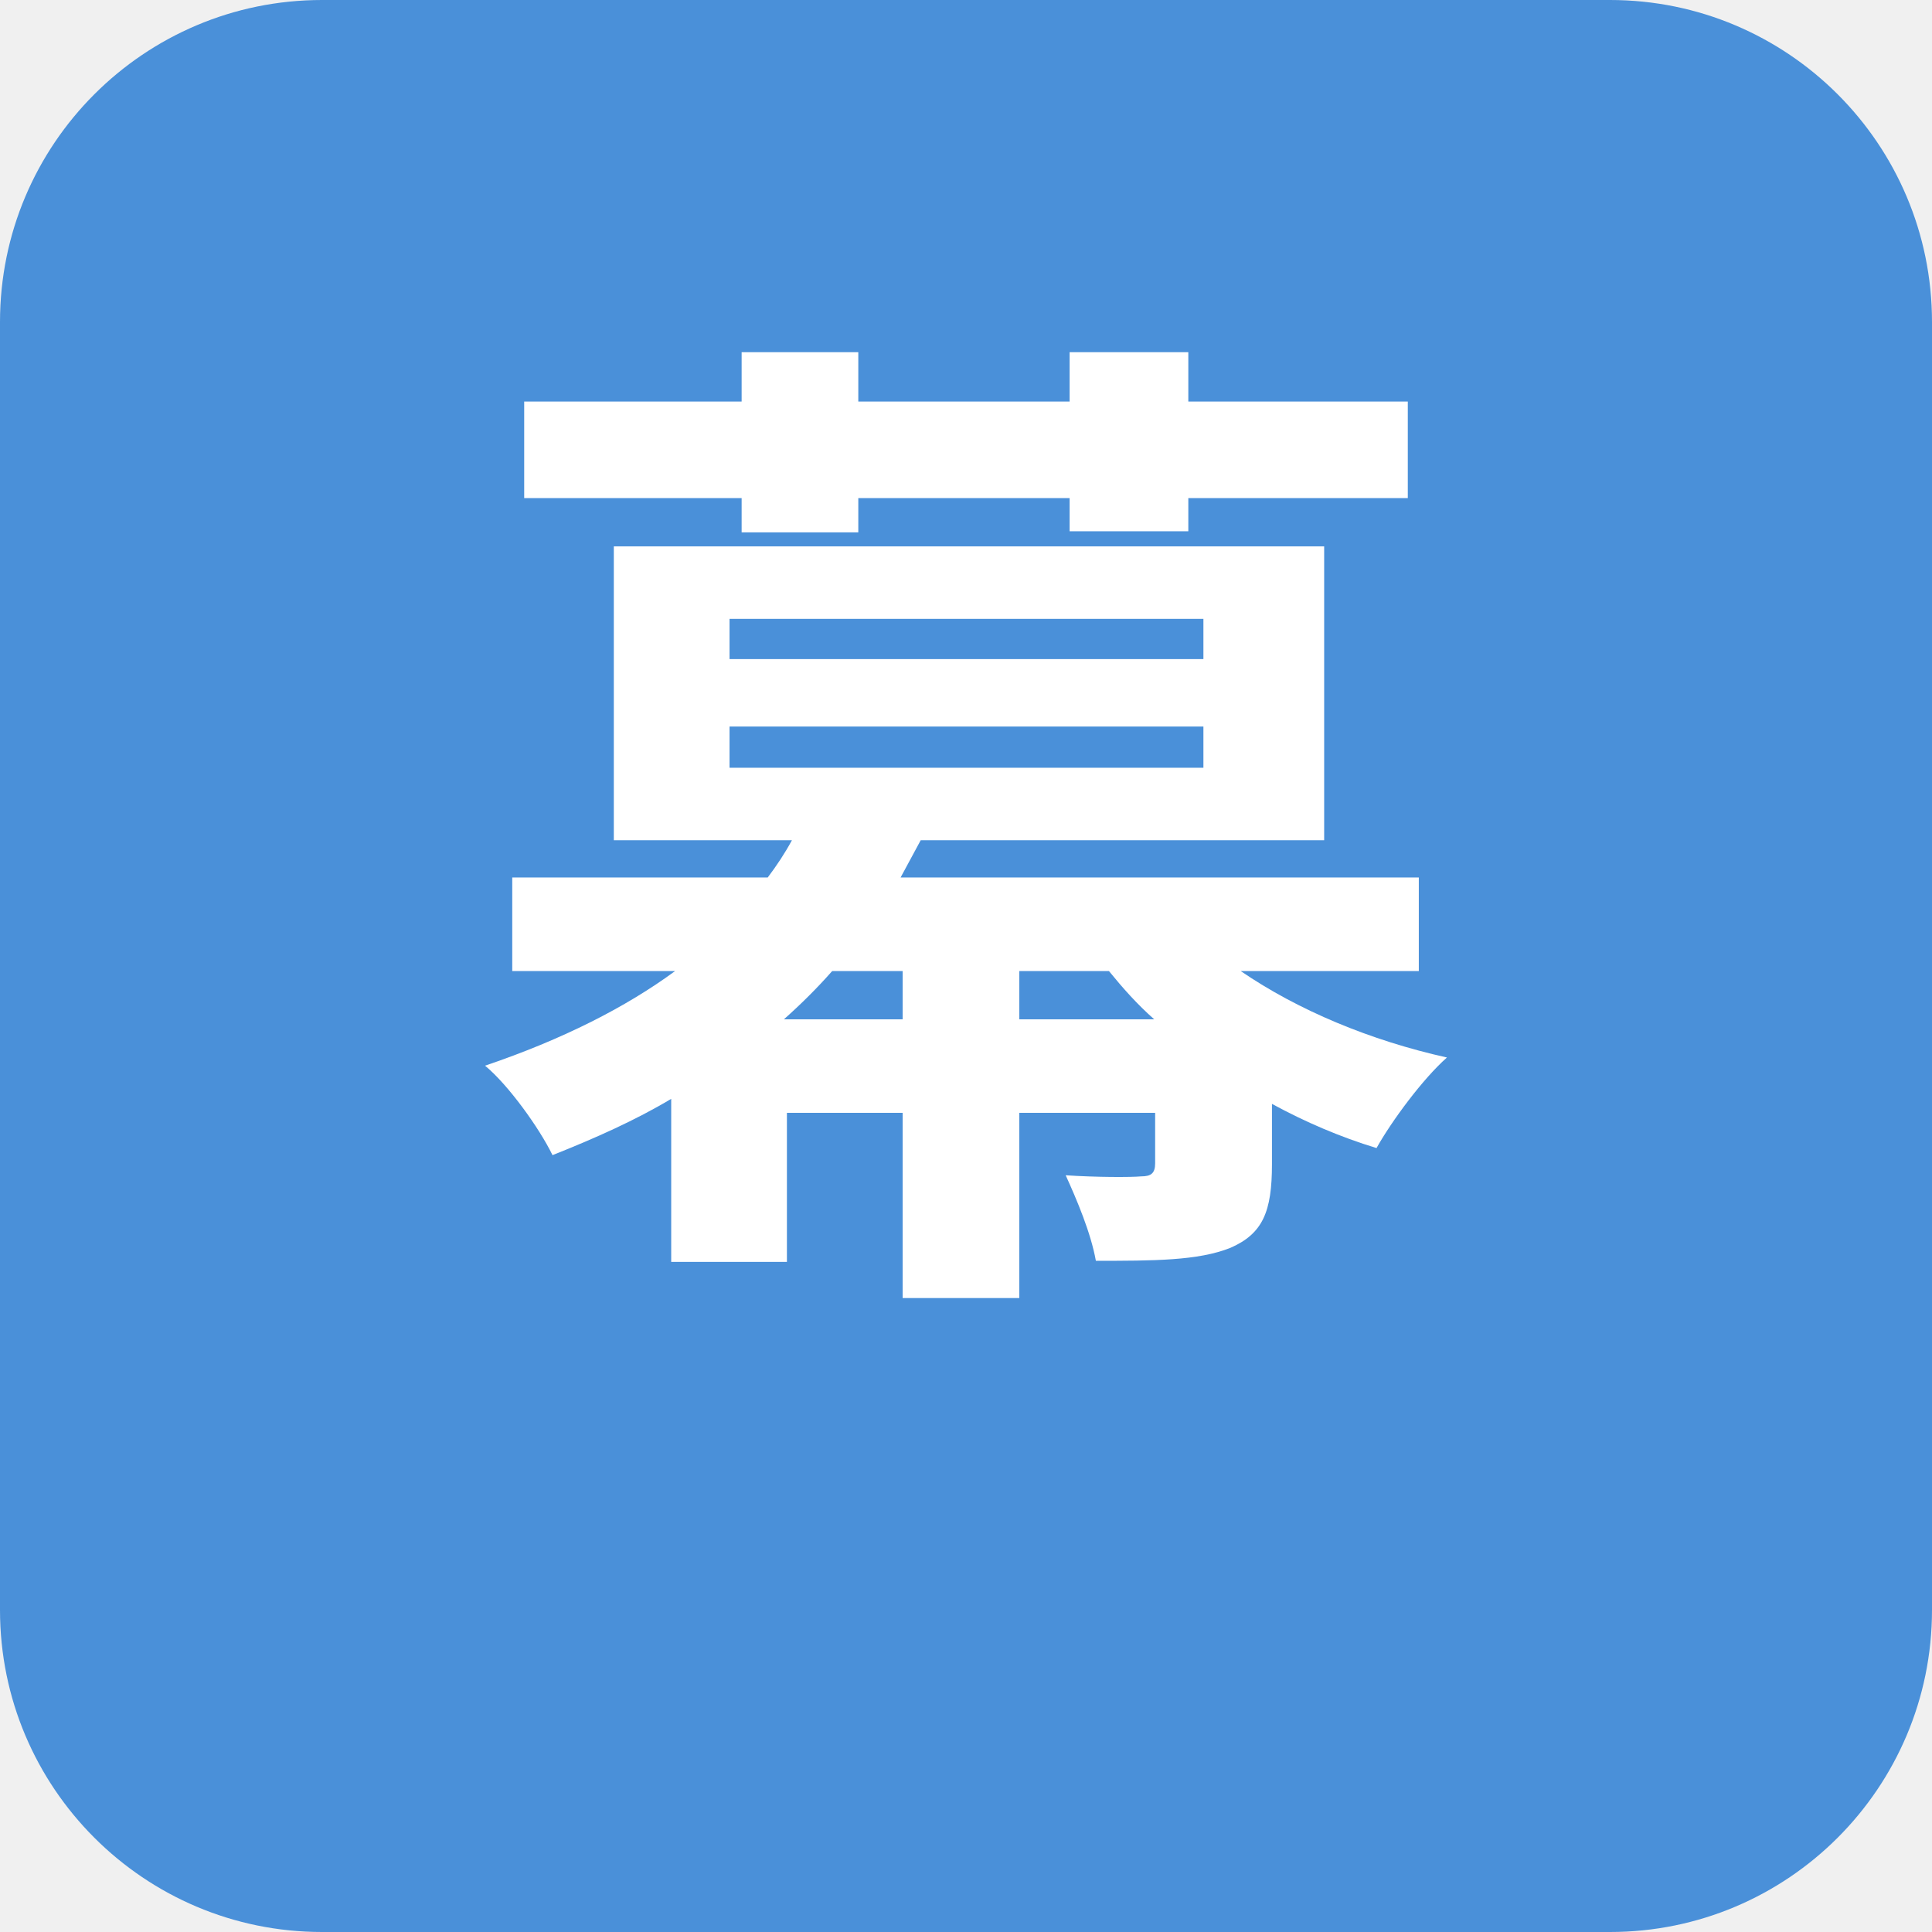
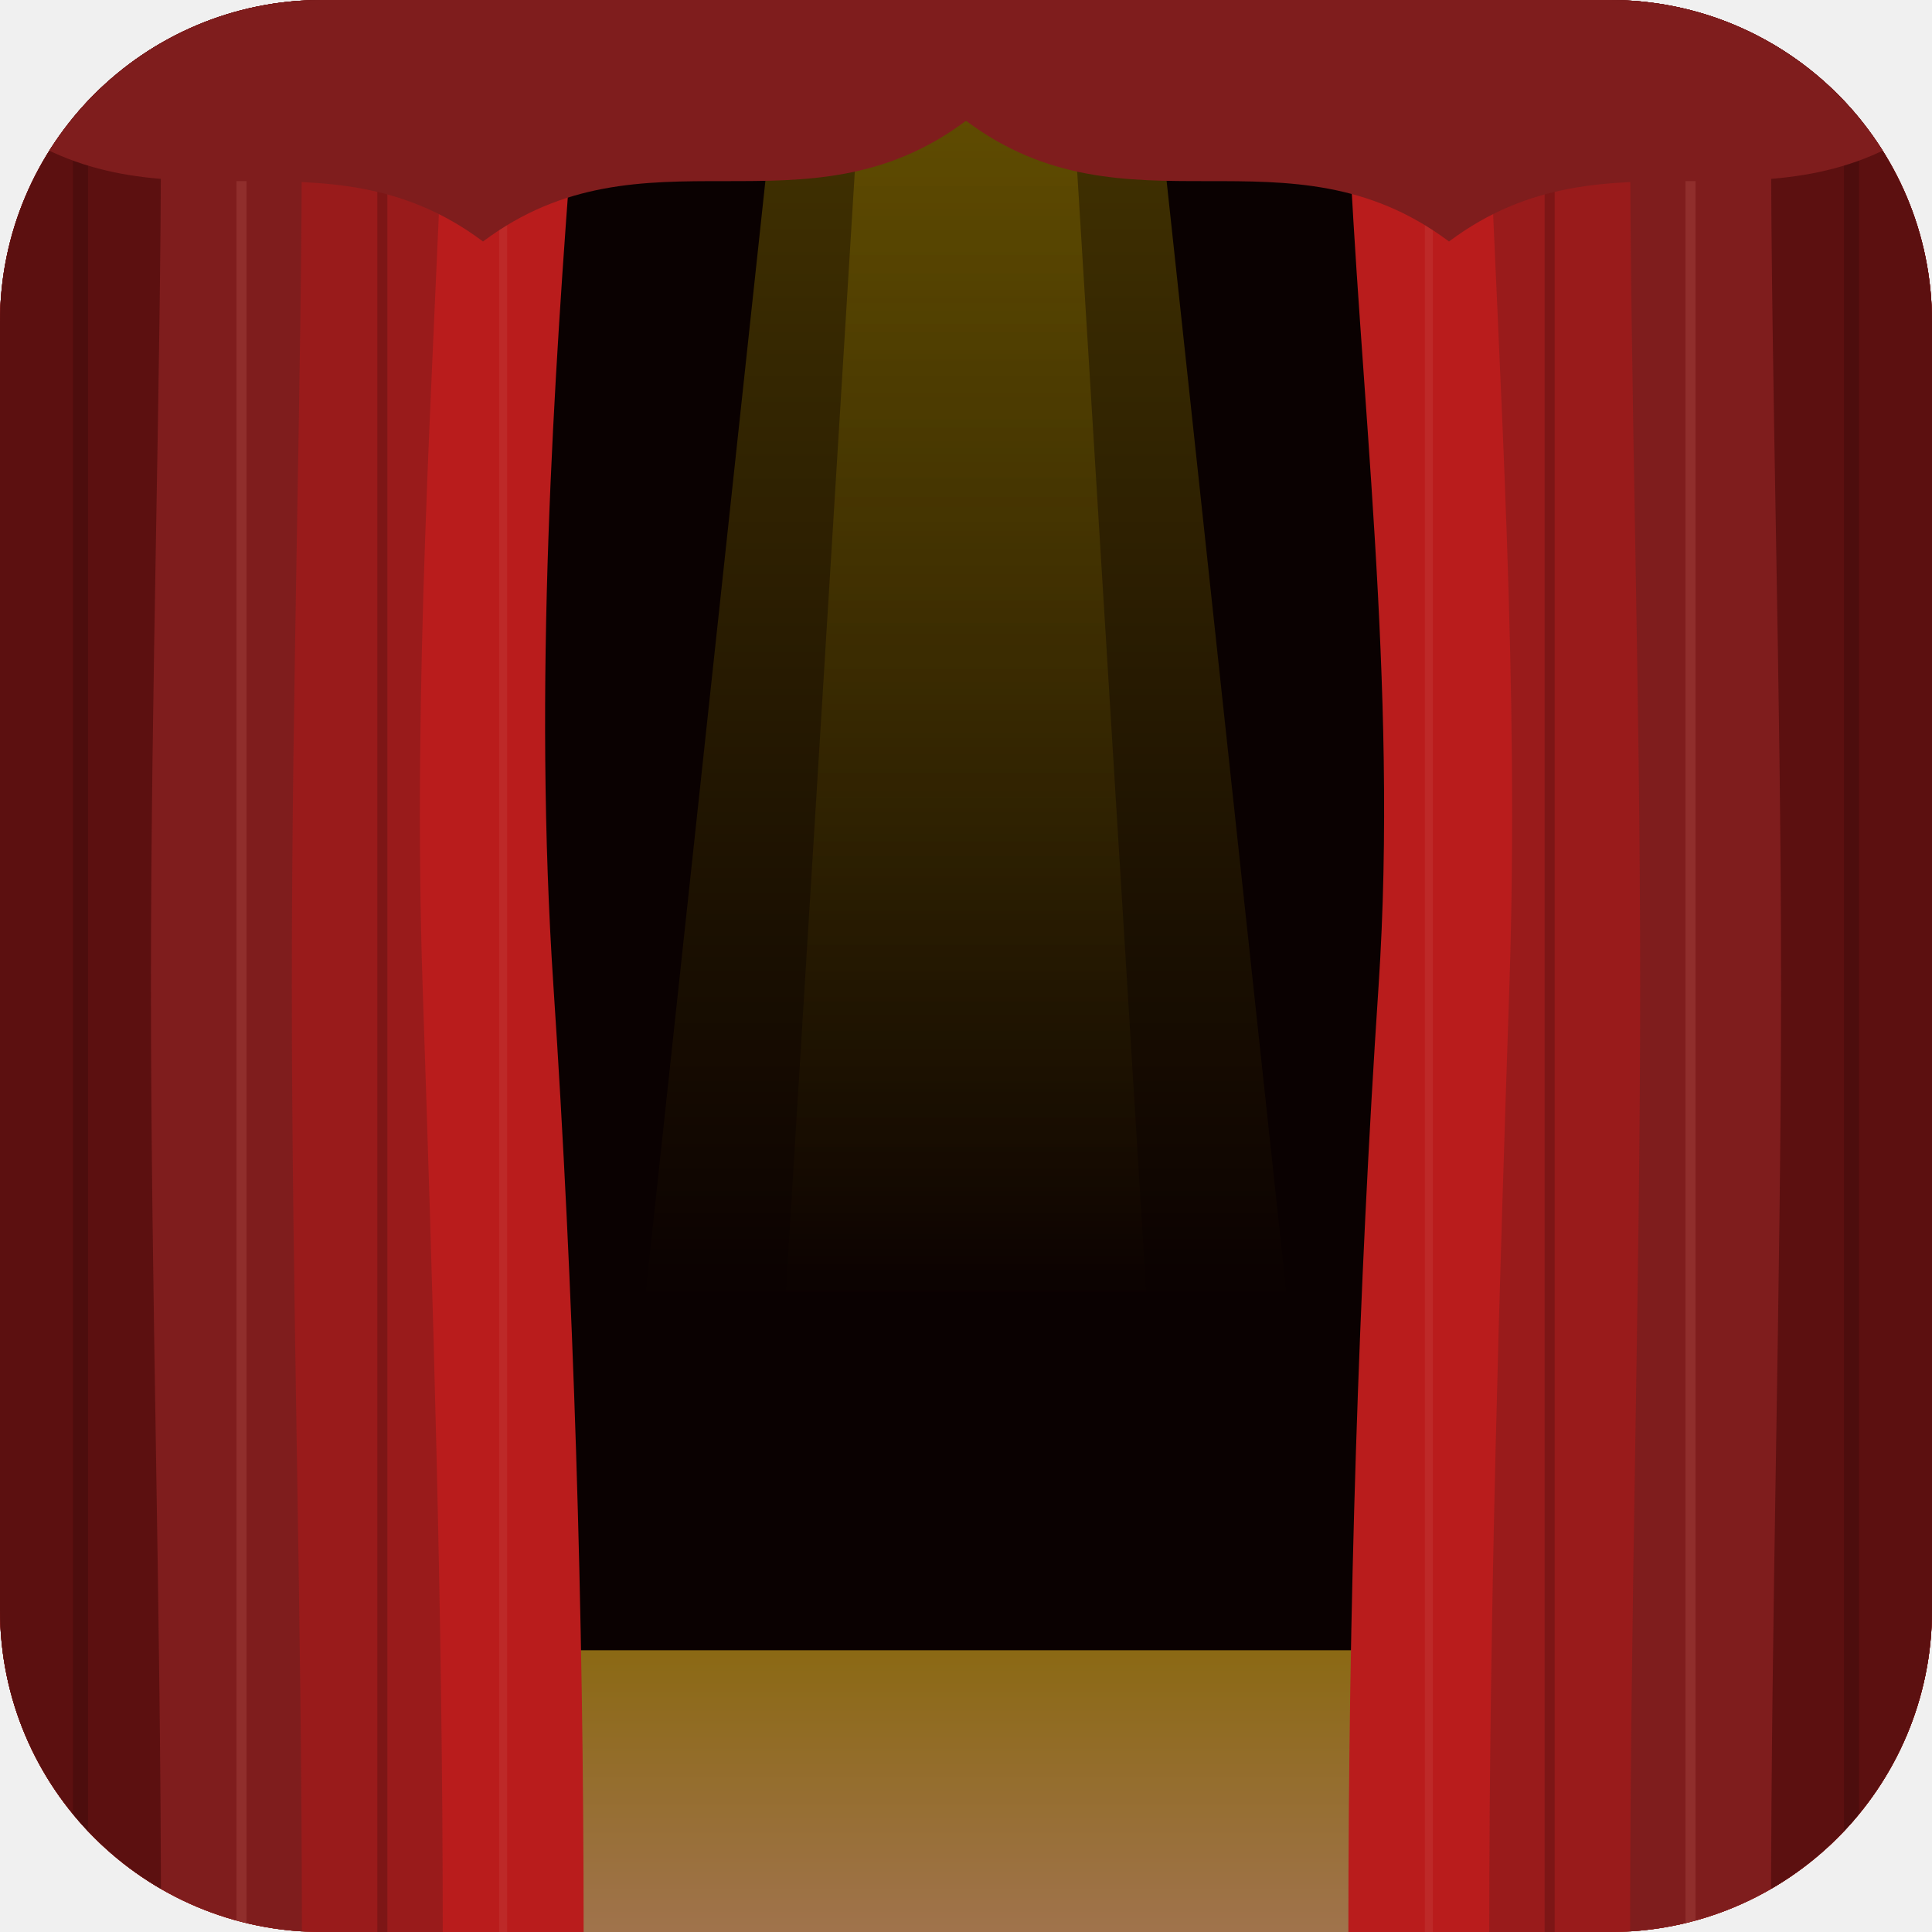
<svg xmlns="http://www.w3.org/2000/svg" viewBox="0 0 192 192" width="192" height="192">
-   <rect width="192" height="192" rx="32" fill="#4A90D9" />
-   <text x="96" y="120" font-family="Arial, sans-serif" font-size="100" font-weight="bold" fill="white" text-anchor="middle">幕</text>
+   <defs>
+     <linearGradient id="beam192" x1="0" y1="0" x2="0" y2="1">
+       <stop offset="0%" stop-color="#FFD700" stop-opacity="0.7" />
+       <stop offset="100%" stop-color="#FFD700" stop-opacity="0" />
+     </linearGradient>
+     <linearGradient id="stage192" x1="0" y1="0" x2="0" y2="1">
+       <stop offset="0%" stop-color="#8B6914" />
+       <stop offset="100%" stop-color="#A0734C" />
+     </linearGradient>
+     <clipPath id="rounded192">
+       <rect width="192" height="192" rx="32" />
+     </clipPath>
+   </defs>
+   <g clip-path="url(#rounded192)">
+     <rect width="192" height="192" fill="#0A0101" />
+     <rect x="0" y="164" width="192" height="28" fill="url(#stage192)" />
+     <polygon points="78,0 114,0 128,130 64,130" fill="url(#beam192)" opacity="0.35" />
+     <polygon points="86,0 106,0 114,130 78,130" fill="url(#beam192)" opacity="0.25" />
+     <path d="M0,0 L0,192 L58,192 C58,160 57,128 55,98 C53,68 55,38 57,12 L57,0 Z" fill="#B91C1C" />
+     <path d="M0,0 L0,192 L44,192 C44,160 43,128 42,98 C41,68 43,38 44,12 L44,0 Z" fill="#991B1B" />
+     <path d="M0,0 L0,192 L30,192 C30,160 29,128 29,98 C29,68 30,38 30,12 L30,0 Z" fill="#7F1D1D" />
+     <path d="M0,0 L0,192 L16,192 C16,160 15,128 15,98 C15,68 16,38 16,12 L16,0 Z" fill="#5C1010" />
+     <path d="M8,0 L8,192" fill="none" stroke="#3D0A0A" stroke-width="1.5" opacity="0.5" />
+     <path d="M24,0 L24,192" fill="none" stroke="#D4736A" stroke-width="1" opacity="0.2" />
+     <path d="M38,0 L38,192" fill="none" stroke="#3D0A0A" stroke-width="1" opacity="0.3" />
+     <path d="M50,0 L50,192" fill="none" stroke="#D4736A" stroke-width="0.8" opacity="0.15" />
+     <path d="M192,0 L192,192 L134,192 C134,160 135,128 137,98 C139,68 135,38 134,12 L134,0 Z" fill="#B91C1C" />
+     <path d="M192,0 L192,192 L148,192 C148,160 149,128 150,98 C151,68 149,38 148,12 L148,0 Z" fill="#991B1B" />
+     <path d="M192,0 L192,192 L162,192 C162,160 163,128 163,98 C163,68 162,38 162,12 L162,0 Z" fill="#7F1D1D" />
+     <path d="M192,0 L192,192 L176,192 C176,160 177,128 177,98 C177,68 176,38 176,12 L176,0 Z" fill="#5C1010" />
+     <path d="M184,0 L184,192" fill="none" stroke="#3D0A0A" stroke-width="1.5" opacity="0.5" />
+     <path d="M168,0 L168,192" fill="none" stroke="#D4736A" stroke-width="1" opacity="0.2" />
+     <path d="M154,0 L154,192" fill="none" stroke="#3D0A0A" stroke-width="1" opacity="0.3" />
+     <path d="M142,0 L142,192" fill="none" stroke="#D4736A" stroke-width="0.8" opacity="0.15" />
+     <rect x="0" y="0" width="192" height="12" fill="#5C1010" />
+     <path d="M0,12 C16,24 32,12 48,24 C64,12 80,24 96,12 C112,24 128,12 144,24 C160,12 176,24 192,12 L192,12 L192,0 L0,0 Z" fill="#7F1D1D" />
+   </g>
</svg>
